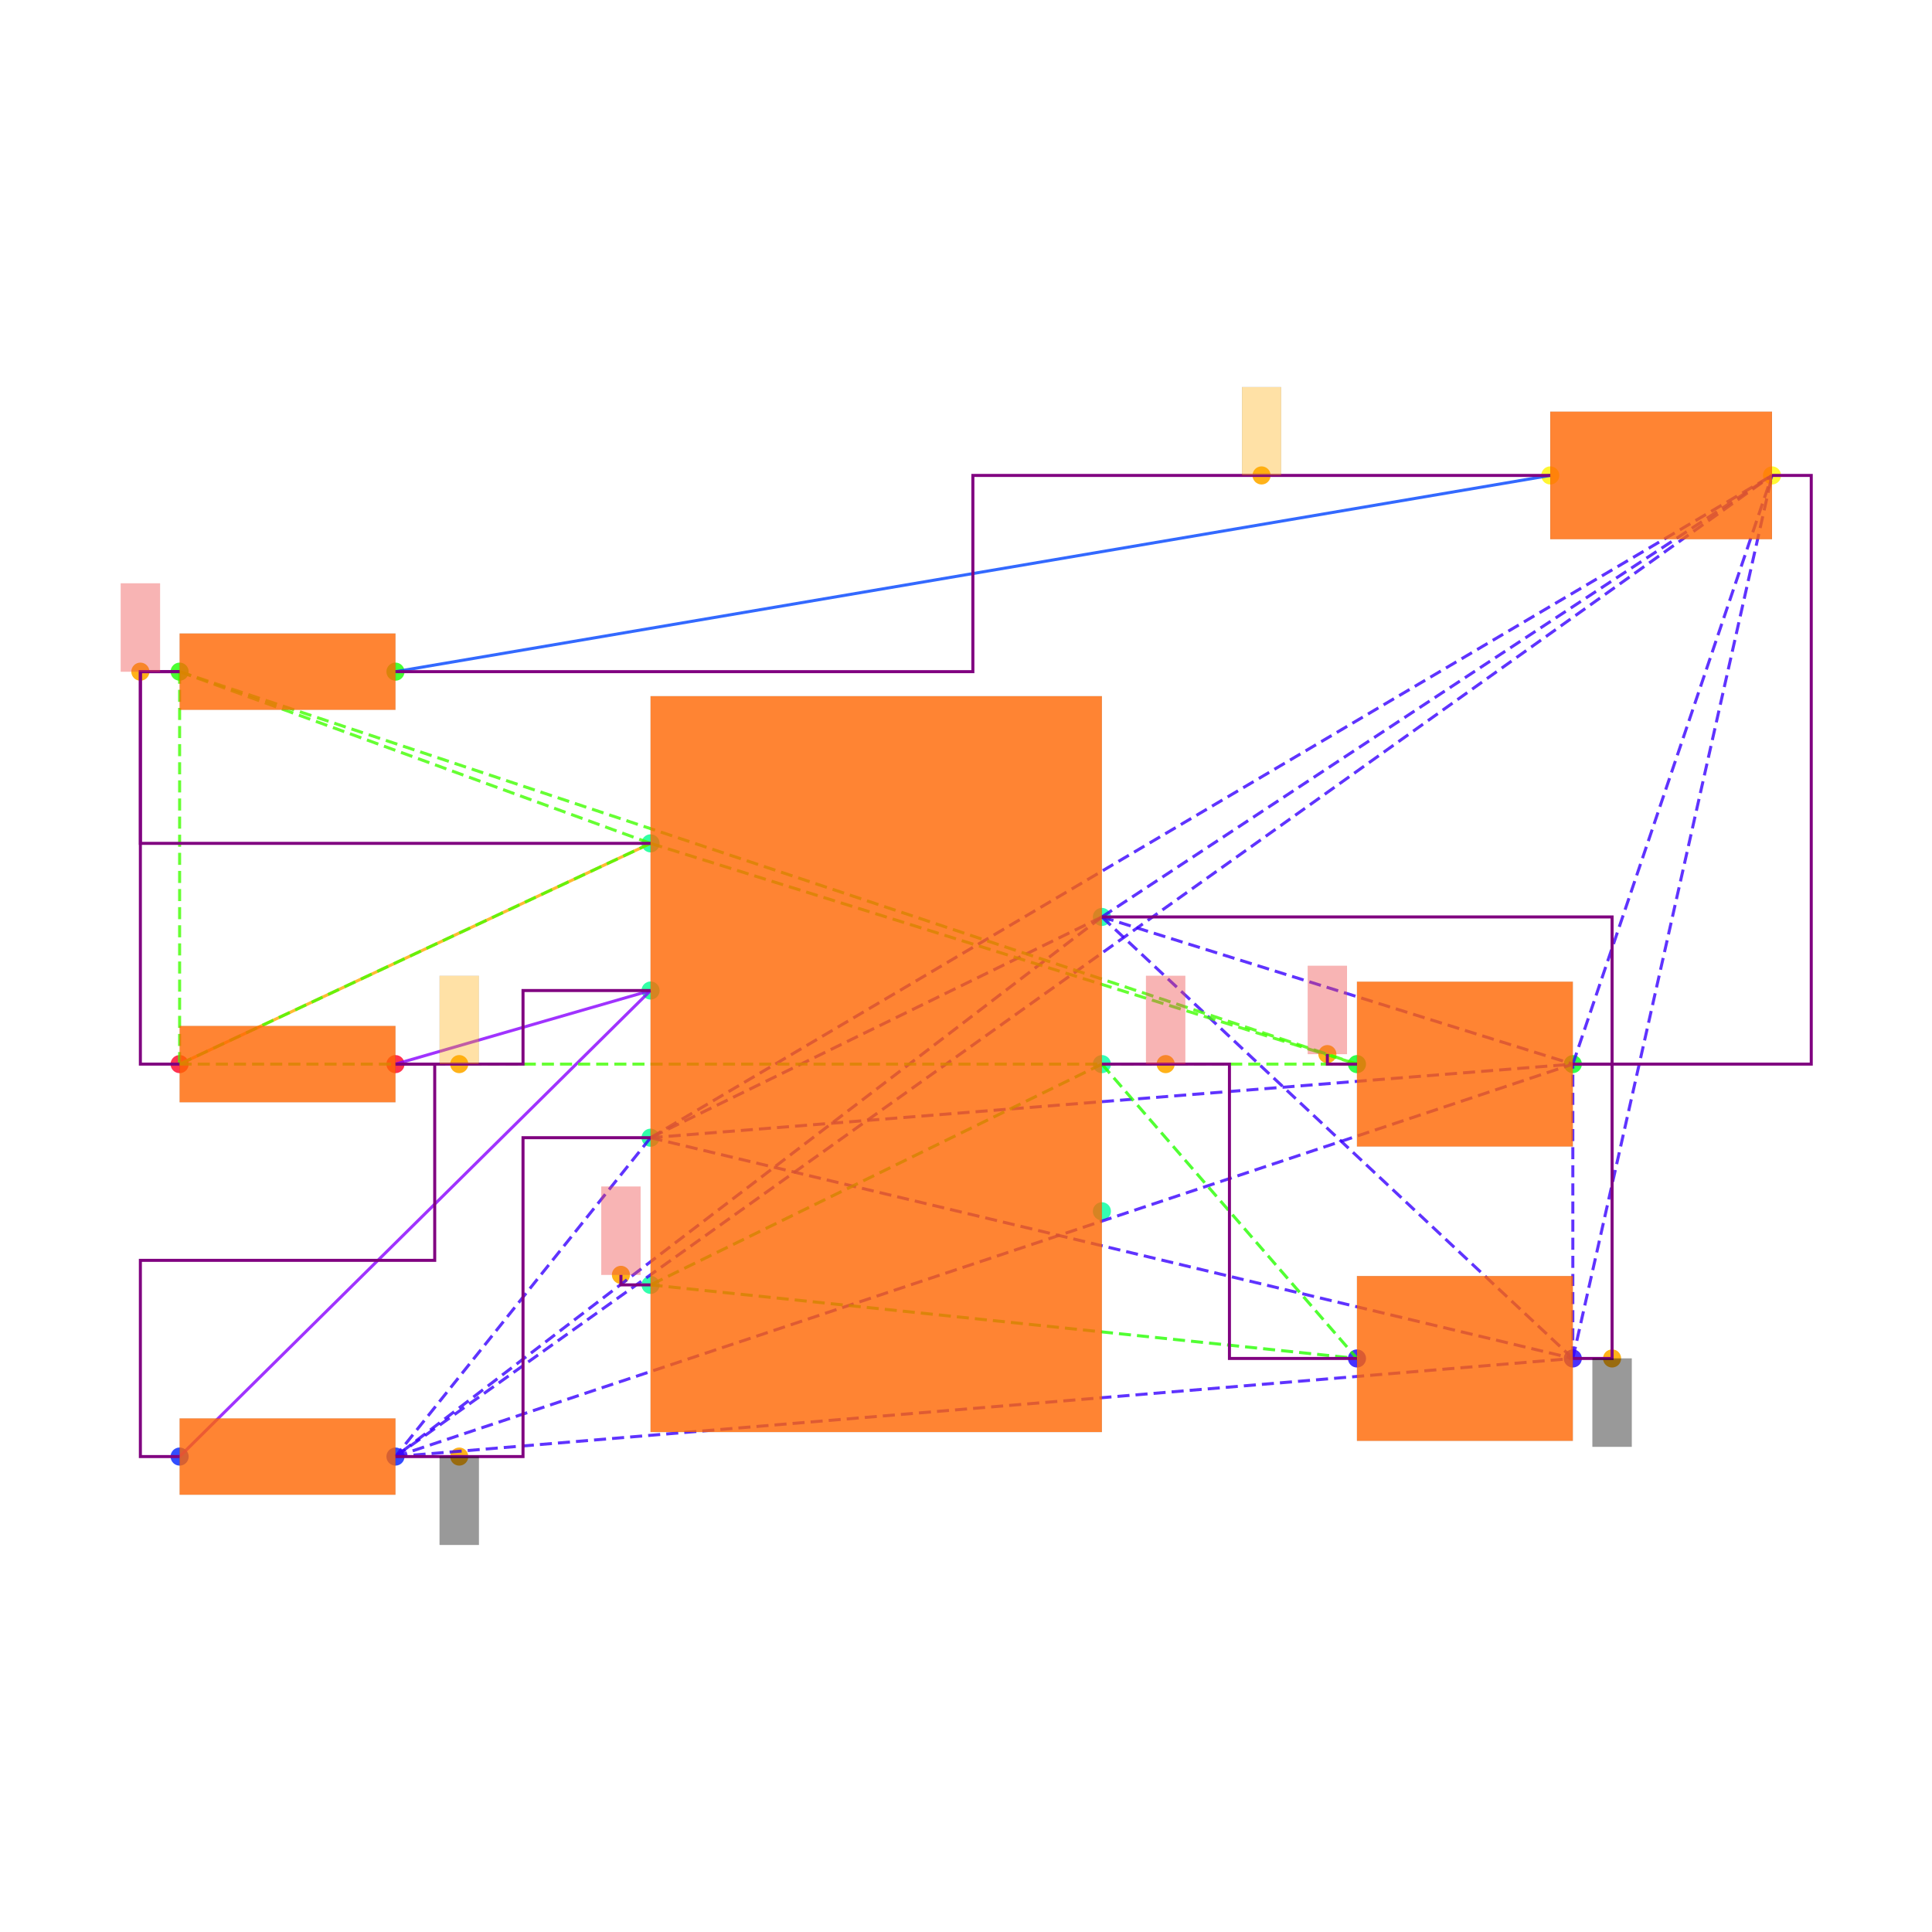
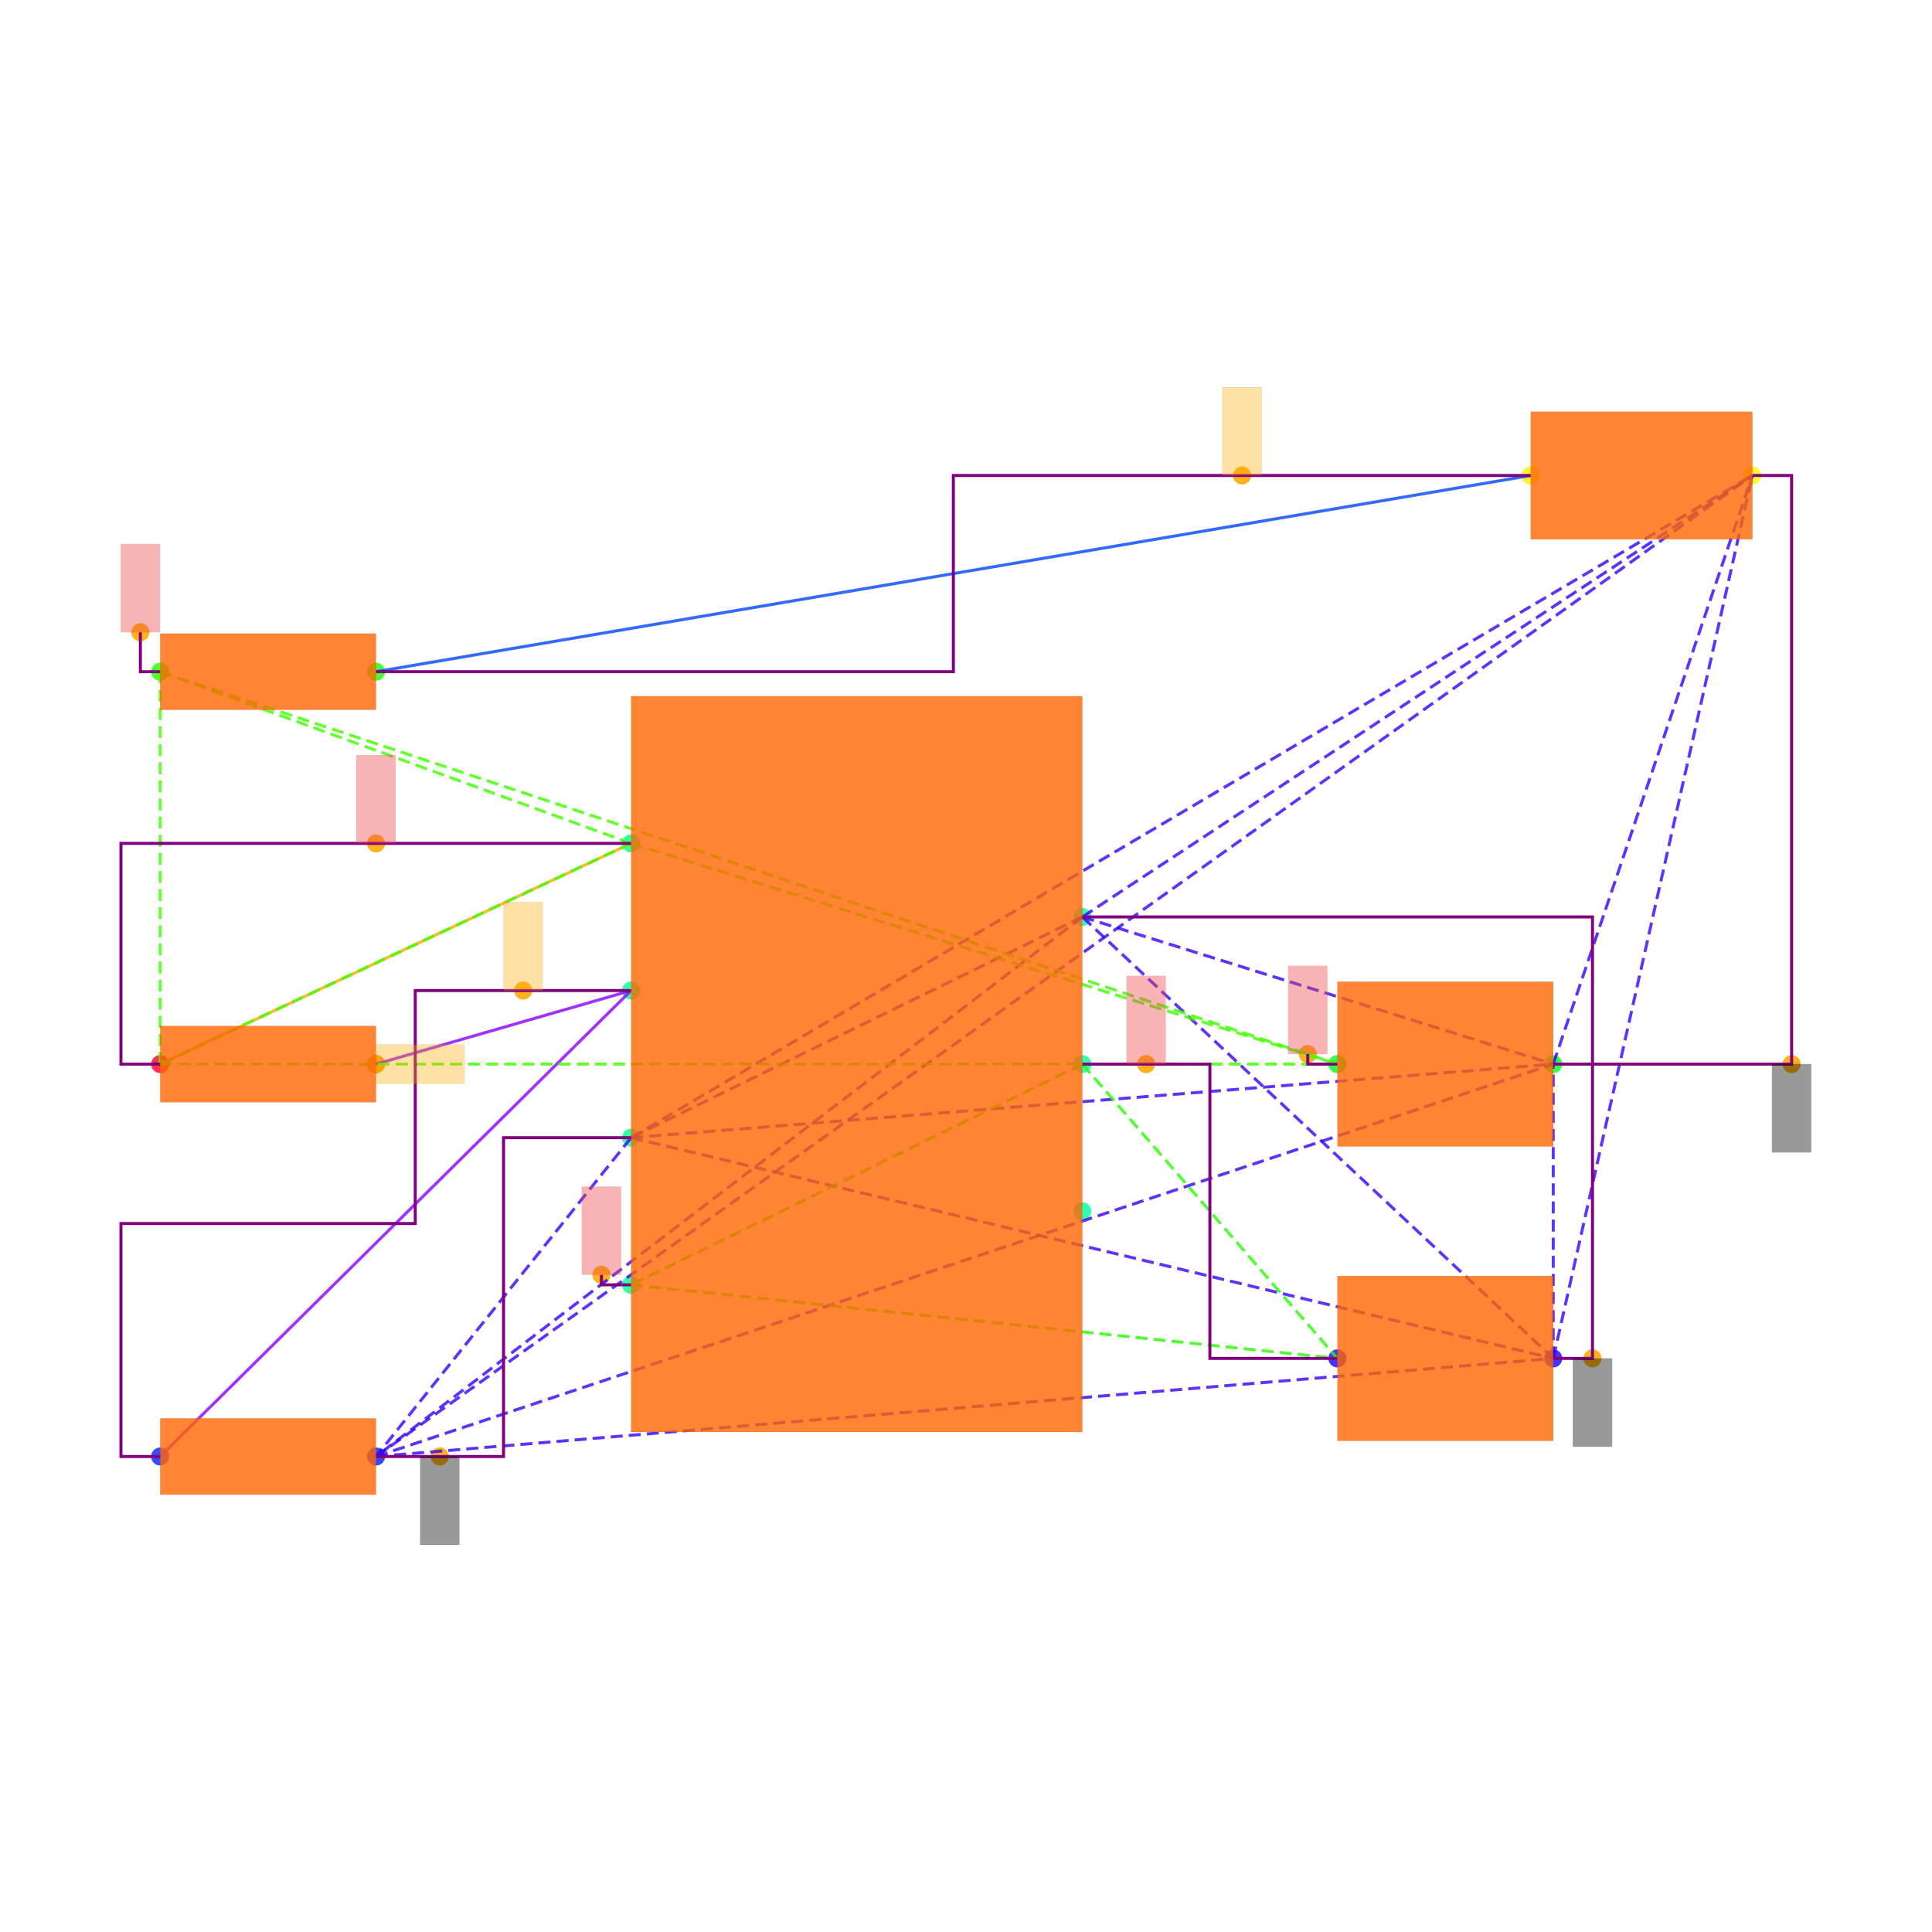
<svg xmlns="http://www.w3.org/2000/svg" width="640" height="640" viewBox="0 0 640 640">
  <rect width="100%" height="100%" fill="white" />
  <g>
-     <circle data-type="point" data-label="PWR1.7 x+" data-x="1.15" data-y="0.75" cx="365.015" cy="303.749" r="3" fill="hsl(159, 100%, 50%, 0.8)" />
-   </g>
-   <g>
-     <circle data-type="point" data-label="PWR1.6 x+" data-x="1.15" data-y="0" cx="365.015" cy="352.501" r="3" fill="hsl(158, 100%, 50%, 0.8)" />
-   </g>
-   <g>
-     <circle data-type="point" data-label="PWR1.5 x+" data-x="1.15" data-y="-0.75" cx="365.015" cy="401.254" r="3" fill="hsl(157, 100%, 50%, 0.8)" />
-   </g>
-   <g>
-     <circle data-type="point" data-label="PWR1.4 x-" data-x="-1.15" data-y="-1.125" cx="215.508" cy="425.63" r="3" fill="hsl(156, 100%, 50%, 0.8)" />
-   </g>
-   <g>
-     <circle data-type="point" data-label="PWR1.3 x-" data-x="-1.15" data-y="-0.375" cx="215.508" cy="376.878" r="3" fill="hsl(155, 100%, 50%, 0.8)" />
-   </g>
-   <g>
-     <circle data-type="point" data-label="PWR1.2 x-" data-x="-1.15" data-y="0.375" cx="215.508" cy="328.125" r="3" fill="hsl(154, 100%, 50%, 0.8)" />
-   </g>
-   <g>
-     <circle data-type="point" data-label="PWR1.1 x-" data-x="-1.15" data-y="1.125" cx="215.508" cy="279.373" r="3" fill="hsl(153, 100%, 50%, 0.8)" />
-   </g>
-   <g>
-     <circle data-type="point" data-label="R6.1 x-" data-x="-3.55" data-y="0" cx="59.501" cy="352.501" r="3" fill="hsl(351, 100%, 50%, 0.8)" />
-   </g>
-   <g>
-     <circle data-type="point" data-label="R6.2 x+" data-x="-2.45" data-y="0" cx="131.004" cy="352.501" r="3" fill="hsl(352, 100%, 50%, 0.8)" />
-   </g>
-   <g>
-     <circle data-type="point" data-label="R7.1 x-" data-x="-3.55" data-y="-1.9999999999999998" cx="59.501" cy="482.507" r="3" fill="hsl(232, 100%, 50%, 0.8)" />
-   </g>
-   <g>
-     <circle data-type="point" data-label="R7.2 x+" data-x="-2.45" data-y="-1.9999999999999998" cx="131.004" cy="482.507" r="3" fill="hsl(233, 100%, 50%, 0.8)" />
-   </g>
-   <g>
-     <circle data-type="point" data-label="R8.1 x-" data-x="-3.55" data-y="2" cx="59.501" cy="222.496" r="3" fill="hsl(113, 100%, 50%, 0.8)" />
-   </g>
-   <g>
-     <circle data-type="point" data-label="R8.2 x+" data-x="-2.45" data-y="2" cx="131.004" cy="222.496" r="3" fill="hsl(114, 100%, 50%, 0.8)" />
-   </g>
-   <g>
-     <circle data-type="point" data-label="C6.1 x-" data-x="2.45" data-y="-1.5" cx="449.518" cy="450.006" r="3" fill="hsl(246, 100%, 50%, 0.8)" />
-   </g>
-   <g>
-     <circle data-type="point" data-label="C6.2 x+" data-x="3.55" data-y="-1.5" cx="521.021" cy="450.006" r="3" fill="hsl(247, 100%, 50%, 0.8)" />
-   </g>
-   <g>
-     <circle data-type="point" data-label="C7.1 x-" data-x="2.45" data-y="0" cx="449.518" cy="352.501" r="3" fill="hsl(127, 100%, 50%, 0.8)" />
-   </g>
-   <g>
-     <circle data-type="point" data-label="C7.2 x+" data-x="3.55" data-y="0" cx="521.021" cy="352.501" r="3" fill="hsl(128, 100%, 50%, 0.8)" />
-   </g>
-   <g>
-     <circle data-type="point" data-label="LED1.1 x-" data-x="3.435" data-y="3" cx="513.546" cy="157.493" r="3" fill="hsl(57, 100%, 50%, 0.8)" />
-   </g>
-   <g>
-     <circle data-type="point" data-label="LED1.2 x+" data-x="4.5649999999999995" data-y="3" cx="586.999" cy="157.493" r="3" fill="hsl(58, 100%, 50%, 0.8)" />
-   </g>
-   <g>
-     <circle data-type="point" data-label="anchorPoint orientation: y-" data-x="3.75" data-y="-1.5" cx="534.022" cy="450.006" r="3" fill="hsl(40, 100%, 50%, 0.9)" />
-   </g>
-   <g>
-     <circle data-type="point" data-label="anchorPoint orientation: y-" data-x="-2.125" data-y="-1.9999999999999998" cx="152.13" cy="482.507" r="3" fill="hsl(40, 100%, 50%, 0.9)" />
-   </g>
-   <g>
-     <circle data-type="point" data-label="anchorPoint orientation: y+" data-x="1.475" data-y="0" cx="386.14" cy="352.501" r="3" fill="hsl(40, 100%, 50%, 0.9)" />
-   </g>
-   <g>
-     <circle data-type="point" data-label="anchorPoint orientation: y+" data-x="-1.301" data-y="-1.074" cx="205.692" cy="422.315" r="3" fill="hsl(40, 100%, 50%, 0.9)" />
-   </g>
-   <g>
-     <circle data-type="point" data-label="anchorPoint orientation: y+" data-x="-2.125" data-y="0" cx="152.13" cy="352.501" r="3" fill="hsl(40, 100%, 50%, 0.9)" />
-   </g>
-   <g>
-     <circle data-type="point" data-label="anchorPoint orientation: y+" data-x="-3.75" data-y="2" cx="46.5" cy="222.496" r="3" fill="hsl(40, 100%, 50%, 0.9)" />
-   </g>
-   <g>
-     <circle data-type="point" data-label="anchorPoint orientation: y+" data-x="2.2990000000000004" data-y="0.051000000000000004" cx="439.703" cy="349.186" r="3" fill="hsl(40, 100%, 50%, 0.9)" />
-   </g>
-   <g>
-     <circle data-type="point" data-label="anchorPoint orientation: y+" data-x="1.96375" data-y="3" cx="417.911" cy="157.493" r="3" fill="hsl(40, 100%, 50%, 0.9)" />
-   </g>
-   <g>
-     <polyline data-points="-3.55,0 -1.15,1.125" data-type="line" data-label="" points="59.501,352.501 215.508,279.373" fill="none" stroke="hsl(40, 100%, 50%, 0.8)" stroke-width="1" />
-   </g>
-   <g>
-     <polyline data-points="3.435,3 -2.45,2" data-type="line" data-label="" points="513.546,157.493 131.004,222.496" fill="none" stroke="hsl(224, 100%, 50%, 0.8)" stroke-width="1" />
-   </g>
-   <g>
-     <polyline data-points="-1.15,0.375 -2.45,0" data-type="line" data-label="" points="215.508,328.125 131.004,352.501" fill="none" stroke="hsl(272, 100%, 50%, 0.8)" stroke-width="1" />
-   </g>
-   <g>
-     <polyline data-points="-1.15,0.375 -3.55,-1.9999999999999998" data-type="line" data-label="" points="215.508,328.125 59.501,482.507" fill="none" stroke="hsl(272, 100%, 50%, 0.8)" stroke-width="1" />
-   </g>
-   <g>
-     <polyline data-points="1.15,0.75 -1.15,-0.375" data-type="line" data-label="" points="365.015,303.749 215.508,376.878" fill="none" stroke="hsl(253, 100%, 50%, 0.8)" stroke-width="1" stroke-dasharray="4 2" />
-   </g>
-   <g>
-     <polyline data-points="1.15,0.75 -2.45,-1.9999999999999998" data-type="line" data-label="" points="365.015,303.749 131.004,482.507" fill="none" stroke="hsl(253, 100%, 50%, 0.8)" stroke-width="1" stroke-dasharray="4 2" />
-   </g>
-   <g>
-     <polyline data-points="1.15,0.75 3.55,-1.5" data-type="line" data-label="" points="365.015,303.749 521.021,450.006" fill="none" stroke="hsl(253, 100%, 50%, 0.8)" stroke-width="1" stroke-dasharray="4 2" />
-   </g>
-   <g>
-     <polyline data-points="1.15,0.75 3.55,0" data-type="line" data-label="" points="365.015,303.749 521.021,352.501" fill="none" stroke="hsl(253, 100%, 50%, 0.8)" stroke-width="1" stroke-dasharray="4 2" />
-   </g>
-   <g>
-     <polyline data-points="1.15,0.75 4.5649999999999995,3" data-type="line" data-label="" points="365.015,303.749 586.999,157.493" fill="none" stroke="hsl(253, 100%, 50%, 0.8)" stroke-width="1" stroke-dasharray="4 2" />
-   </g>
-   <g>
-     <polyline data-points="-1.15,-0.375 -2.45,-1.9999999999999998" data-type="line" data-label="" points="215.508,376.878 131.004,482.507" fill="none" stroke="hsl(253, 100%, 50%, 0.8)" stroke-width="1" stroke-dasharray="4 2" />
-   </g>
-   <g>
-     <polyline data-points="-1.15,-0.375 3.55,-1.5" data-type="line" data-label="" points="215.508,376.878 521.021,450.006" fill="none" stroke="hsl(253, 100%, 50%, 0.8)" stroke-width="1" stroke-dasharray="4 2" />
-   </g>
-   <g>
-     <polyline data-points="-1.15,-0.375 3.55,0" data-type="line" data-label="" points="215.508,376.878 521.021,352.501" fill="none" stroke="hsl(253, 100%, 50%, 0.8)" stroke-width="1" stroke-dasharray="4 2" />
-   </g>
-   <g>
-     <polyline data-points="-1.15,-0.375 4.5649999999999995,3" data-type="line" data-label="" points="215.508,376.878 586.999,157.493" fill="none" stroke="hsl(253, 100%, 50%, 0.8)" stroke-width="1" stroke-dasharray="4 2" />
-   </g>
-   <g>
-     <polyline data-points="-2.45,-1.9999999999999998 3.55,-1.5" data-type="line" data-label="" points="131.004,482.507 521.021,450.006" fill="none" stroke="hsl(253, 100%, 50%, 0.8)" stroke-width="1" stroke-dasharray="4 2" />
-   </g>
-   <g>
-     <polyline data-points="-2.45,-1.9999999999999998 3.55,0" data-type="line" data-label="" points="131.004,482.507 521.021,352.501" fill="none" stroke="hsl(253, 100%, 50%, 0.8)" stroke-width="1" stroke-dasharray="4 2" />
-   </g>
-   <g>
-     <polyline data-points="-2.45,-1.9999999999999998 4.5649999999999995,3" data-type="line" data-label="" points="131.004,482.507 586.999,157.493" fill="none" stroke="hsl(253, 100%, 50%, 0.8)" stroke-width="1" stroke-dasharray="4 2" />
-   </g>
-   <g>
-     <polyline data-points="3.55,-1.5 3.55,0" data-type="line" data-label="" points="521.021,450.006 521.021,352.501" fill="none" stroke="hsl(253, 100%, 50%, 0.8)" stroke-width="1" stroke-dasharray="4 2" />
-   </g>
-   <g>
-     <polyline data-points="3.55,-1.5 4.5649999999999995,3" data-type="line" data-label="" points="521.021,450.006 586.999,157.493" fill="none" stroke="hsl(253, 100%, 50%, 0.8)" stroke-width="1" stroke-dasharray="4 2" />
-   </g>
-   <g>
-     <polyline data-points="3.55,0 4.5649999999999995,3" data-type="line" data-label="" points="521.021,352.501 586.999,157.493" fill="none" stroke="hsl(253, 100%, 50%, 0.8)" stroke-width="1" stroke-dasharray="4 2" />
-   </g>
-   <g>
-     <polyline data-points="1.15,0 -1.15,-1.125" data-type="line" data-label="" points="365.015,352.501 215.508,425.63" fill="none" stroke="hsl(111, 100%, 50%, 0.8)" stroke-width="1" stroke-dasharray="4 2" />
-   </g>
-   <g>
-     <polyline data-points="1.15,0 2.45,-1.5" data-type="line" data-label="" points="365.015,352.501 449.518,450.006" fill="none" stroke="hsl(111, 100%, 50%, 0.8)" stroke-width="1" stroke-dasharray="4 2" />
-   </g>
-   <g>
-     <polyline data-points="-1.15,-1.125 2.45,-1.5" data-type="line" data-label="" points="215.508,425.63 449.518,450.006" fill="none" stroke="hsl(111, 100%, 50%, 0.8)" stroke-width="1" stroke-dasharray="4 2" />
-   </g>
-   <g>
-     <polyline data-points="-1.15,1.125 -3.55,0" data-type="line" data-label="" points="215.508,279.373 59.501,352.501" fill="none" stroke="hsl(105, 100%, 50%, 0.8)" stroke-width="1" stroke-dasharray="4 2" />
-   </g>
-   <g>
-     <polyline data-points="-1.15,1.125 -3.55,2" data-type="line" data-label="" points="215.508,279.373 59.501,222.496" fill="none" stroke="hsl(105, 100%, 50%, 0.8)" stroke-width="1" stroke-dasharray="4 2" />
-   </g>
-   <g>
-     <polyline data-points="-1.15,1.125 2.45,0" data-type="line" data-label="" points="215.508,279.373 449.518,352.501" fill="none" stroke="hsl(105, 100%, 50%, 0.8)" stroke-width="1" stroke-dasharray="4 2" />
-   </g>
-   <g>
-     <polyline data-points="-3.55,0 -3.55,2" data-type="line" data-label="" points="59.501,352.501 59.501,222.496" fill="none" stroke="hsl(105, 100%, 50%, 0.8)" stroke-width="1" stroke-dasharray="4 2" />
-   </g>
-   <g>
-     <polyline data-points="-3.55,0 2.45,0" data-type="line" data-label="" points="59.501,352.501 449.518,352.501" fill="none" stroke="hsl(105, 100%, 50%, 0.8)" stroke-width="1" stroke-dasharray="4 2" />
-   </g>
-   <g>
-     <polyline data-points="-3.55,2 2.45,0" data-type="line" data-label="" points="59.501,222.496 449.518,352.501" fill="none" stroke="hsl(105, 100%, 50%, 0.8)" stroke-width="1" stroke-dasharray="4 2" />
-   </g>
-   <g>
-     <polyline data-points="-3.55,2 -3.75,2 -3.75,1.125 -1.1500000000000004,1.125" data-type="line" data-label="" points="59.501,222.496 46.5,222.496 46.5,279.373 215.508,279.373" fill="none" stroke="purple" stroke-width="1" />
-   </g>
-   <g>
-     <polyline data-points="-3.55,0 -3.75,0 -3.75,2 -3.55,2" data-type="line" data-label="" points="59.501,352.501 46.5,352.501 46.5,222.496 59.501,222.496" fill="none" stroke="purple" stroke-width="1" />
-   </g>
-   <g>
-     <polyline data-points="-2.45,0 -1.8,0 -1.8,0.375 -1.15,0.375" data-type="line" data-label="" points="131.004,352.501 173.256,352.501 173.256,328.125 215.508,328.125" fill="none" stroke="purple" stroke-width="1" />
-   </g>
-   <g>
-     <polyline data-points="-3.55,-1.9999999999999998 -3.75,-1.9999999999999998 -3.75,-0.9999999999999999 -2.25,-0.9999999999999999 -2.25,0 -2.45,0" data-type="line" data-label="" points="59.501,482.507 46.5,482.507 46.5,417.504 144.005,417.504 144.005,352.501 131.004,352.501" fill="none" stroke="purple" stroke-width="1" />
-   </g>
-   <g>
-     <polyline data-points="3.55,0 3.75,0 3.75,-1.5 3.55,-1.5" data-type="line" data-label="" points="521.021,352.501 534.022,352.501 534.022,450.006 521.021,450.006" fill="none" stroke="purple" stroke-width="1" />
-   </g>
-   <g>
-     <polyline data-points="1.15,0.75 3.75,0.75 3.75,0 3.55,0" data-type="line" data-label="" points="365.015,303.749 534.022,303.749 534.022,352.501 521.021,352.501" fill="none" stroke="purple" stroke-width="1" />
-   </g>
-   <g>
-     <polyline data-points="4.5649999999999995,3 4.765,3 4.765,0 3.55,0" data-type="line" data-label="" points="586.999,157.493 600,157.493 600,352.501 521.021,352.501" fill="none" stroke="purple" stroke-width="1" />
-   </g>
-   <g>
-     <polyline data-points="-2.45,-1.9999999999999998 -1.8,-1.9999999999999998 -1.8,-0.375 -1.15,-0.375" data-type="line" data-label="" points="131.004,482.507 173.256,482.507 173.256,376.878 215.508,376.878" fill="none" stroke="purple" stroke-width="1" />
-   </g>
-   <g>
-     <polyline data-points="1.15,0 1.8,0 1.8,-1.5 2.45,-1.5" data-type="line" data-label="" points="365.015,352.501 407.266,352.501 407.266,450.006 449.518,450.006" fill="none" stroke="purple" stroke-width="1" />
-   </g>
-   <g>
-     <polyline data-points="3.435,3 0.49249999999999994,3 0.49249999999999994,2 -2.45,2" data-type="line" data-label="" points="513.546,157.493 322.275,157.493 322.275,222.496 131.004,222.496" fill="none" stroke="purple" stroke-width="1" />
-   </g>
-   <g>
-     <polyline data-points="-1.15,-1.125 -1.301,-1.125 -1.301,-1.074" data-type="line" data-label="" points="215.508,425.63 205.692,425.63 205.692,422.315" fill="none" stroke="purple" stroke-width="1" />
-   </g>
-   <g>
-     <polyline data-points="2.45,0 2.2990000000000004,0 2.2990000000000004,0.051000000000000004" data-type="line" data-label="" points="449.518,352.501 439.703,352.501 439.703,349.186" fill="none" stroke="purple" stroke-width="1" />
-   </g>
-   <g>
-     <rect data-type="rect" data-label="schematic_component_0" data-x="0" data-y="0" x="215.508" y="230.621" width="149.507" height="243.761" fill="hsl(24, 100%, 50%, 0.8)" stroke="black" stroke-width="0.015" />
-   </g>
-   <g>
-     <rect data-type="rect" data-label="schematic_component_1" data-x="-3" data-y="0" x="59.501" y="339.861" width="71.503" height="25.28" fill="hsl(24, 100%, 50%, 0.8)" stroke="black" stroke-width="0.015" />
-   </g>
-   <g>
-     <rect data-type="rect" data-label="schematic_component_2" data-x="-3" data-y="-2" x="59.501" y="469.867" width="71.503" height="25.28" fill="hsl(24, 100%, 50%, 0.8)" stroke="black" stroke-width="0.015" />
-   </g>
-   <g>
-     <rect data-type="rect" data-label="schematic_component_3" data-x="-3" data-y="2" x="59.501" y="209.855" width="71.503" height="25.28" fill="hsl(24, 100%, 50%, 0.8)" stroke="black" stroke-width="0.015" />
-   </g>
-   <g>
-     <rect data-type="rect" data-label="schematic_component_4" data-x="3" data-y="-1.5" x="449.518" y="422.705" width="71.503" height="54.602" fill="hsl(24, 100%, 50%, 0.8)" stroke="black" stroke-width="0.015" />
-   </g>
-   <g>
-     <rect data-type="rect" data-label="schematic_component_5" data-x="3" data-y="0" x="449.518" y="325.2" width="71.503" height="54.602" fill="hsl(24, 100%, 50%, 0.8)" stroke="black" stroke-width="0.015" />
-   </g>
-   <g>
-     <rect data-type="rect" data-label="schematic_component_6" data-x="4" data-y="3" x="513.546" y="136.367" width="73.453" height="42.252" fill="hsl(24, 100%, 50%, 0.8)" stroke="black" stroke-width="0.015" />
-   </g>
-   <g>
-     <rect data-type="rect" data-label="netId: gnd globalConnNetId: connectivity_net3 available orientations: y-" data-x="3.75" data-y="-1.725" x="527.522" y="450.006" width="13.001" height="29.251" fill="#00000066" stroke="#000000" stroke-width="0.015" />
-   </g>
-   <g>
-     <rect data-type="rect" data-label="netId: gnd globalConnNetId: connectivity_net3 available orientations: y-" data-x="-2.125" data-y="-2.2249999999999996" x="145.63" y="482.507" width="13.001" height="29.251" fill="#00000066" stroke="#000000" stroke-width="0.015" />
-   </g>
-   <g>
-     <rect data-type="rect" data-label="netId: v5 globalConnNetId: connectivity_net4 available orientations: y+" data-x="1.475" data-y="0.225" x="379.64" y="323.25" width="13.001" height="29.251" fill="#ef444466" stroke="#ef4444" stroke-width="0.015" />
-   </g>
-   <g>
-     <rect data-type="rect" data-label="netId: v5 globalConnNetId: connectivity_net4 available orientations: y+" data-x="-1.301" data-y="-0.8490000000000001" x="199.192" y="393.063" width="13.001" height="29.251" fill="#ef444466" stroke="#ef4444" stroke-width="0.015" />
-   </g>
-   <g>
-     <rect data-type="rect" data-label="netId: .PWR1 &gt; .FB to .R6 &gt; .pin2 globalConnNetId: connectivity_net2 available orientations: any" data-x="-2.125" data-y="0.225" x="145.63" y="323.25" width="13.001" height="29.251" fill="hsl(40, 100%, 50%, 0.35)" stroke="black" stroke-width="0.015" />
-   </g>
-   <g>
-     <rect data-type="rect" data-label="netId: v3_3 globalConnNetId: connectivity_net0 available orientations: y+" data-x="-3.75" data-y="2.225" x="40" y="193.244" width="13.001" height="29.251" fill="#ef444466" stroke="#ef4444" stroke-width="0.015" />
-   </g>
-   <g>
-     <rect data-type="rect" data-label="netId: v3_3 globalConnNetId: connectivity_net0 available orientations: y+" data-x="2.2990000000000004" data-y="0.276" x="433.203" y="319.935" width="13.001" height="29.251" fill="#ef444466" stroke="#ef4444" stroke-width="0.015" />
-   </g>
-   <g>
-     <rect data-type="rect" data-label="netId: .LED1 &gt; .pos to .R8 &gt; .pin2 globalConnNetId: connectivity_net1 available orientations: any" data-x="1.96375" data-y="3.225" x="411.41" y="128.241" width="13.001" height="29.251" fill="hsl(40, 100%, 50%, 0.35)" stroke="black" stroke-width="0.015" />
+     <circle data-type="point" data-label="PWR1.7 x+" data-x="1.15" data-y="0.75" cx="358.542" cy="303.751" r="3" fill="hsl(159, 100%, 50%, 0.8)" />
+   </g>
+   <g>
+     <circle data-type="point" data-label="PWR1.6 x+" data-x="1.15" data-y="0" cx="358.542" cy="352.498" r="3" fill="hsl(158, 100%, 50%, 0.8)" />
+   </g>
+   <g>
+     <circle data-type="point" data-label="PWR1.5 x+" data-x="1.15" data-y="-0.75" cx="358.542" cy="401.244" r="3" fill="hsl(157, 100%, 50%, 0.8)" />
+   </g>
+   <g>
+     <circle data-type="point" data-label="PWR1.4 x-" data-x="-1.15" data-y="-1.125" cx="209.053" cy="425.617" r="3" fill="hsl(156, 100%, 50%, 0.8)" />
+   </g>
+   <g>
+     <circle data-type="point" data-label="PWR1.3 x-" data-x="-1.15" data-y="-0.375" cx="209.053" cy="376.871" r="3" fill="hsl(155, 100%, 50%, 0.8)" />
+   </g>
+   <g>
+     <circle data-type="point" data-label="PWR1.2 x-" data-x="-1.15" data-y="0.375" cx="209.053" cy="328.124" r="3" fill="hsl(154, 100%, 50%, 0.8)" />
+   </g>
+   <g>
+     <circle data-type="point" data-label="PWR1.1 x-" data-x="-1.15" data-y="1.125" cx="209.053" cy="279.378" r="3" fill="hsl(153, 100%, 50%, 0.8)" />
+   </g>
+   <g>
+     <circle data-type="point" data-label="R6.1 x-" data-x="-3.55" data-y="0" cx="53.064" cy="352.498" r="3" fill="hsl(351, 100%, 50%, 0.8)" />
+   </g>
+   <g>
+     <circle data-type="point" data-label="R6.2 x+" data-x="-2.45" data-y="0" cx="124.559" cy="352.498" r="3" fill="hsl(352, 100%, 50%, 0.8)" />
+   </g>
+   <g>
+     <circle data-type="point" data-label="R7.1 x-" data-x="-3.55" data-y="-1.9999999999999998" cx="53.064" cy="482.488" r="3" fill="hsl(232, 100%, 50%, 0.8)" />
+   </g>
+   <g>
+     <circle data-type="point" data-label="R7.2 x+" data-x="-2.45" data-y="-1.9999999999999998" cx="124.559" cy="482.488" r="3" fill="hsl(233, 100%, 50%, 0.8)" />
+   </g>
+   <g>
+     <circle data-type="point" data-label="R8.1 x-" data-x="-3.55" data-y="2" cx="53.064" cy="222.507" r="3" fill="hsl(113, 100%, 50%, 0.8)" />
+   </g>
+   <g>
+     <circle data-type="point" data-label="R8.2 x+" data-x="-2.45" data-y="2" cx="124.559" cy="222.507" r="3" fill="hsl(114, 100%, 50%, 0.8)" />
+   </g>
+   <g>
+     <circle data-type="point" data-label="C6.1 x-" data-x="2.45" data-y="-1.5" cx="443.036" cy="449.991" r="3" fill="hsl(246, 100%, 50%, 0.8)" />
+   </g>
+   <g>
+     <circle data-type="point" data-label="C6.2 x+" data-x="3.55" data-y="-1.5" cx="514.531" cy="449.991" r="3" fill="hsl(247, 100%, 50%, 0.8)" />
+   </g>
+   <g>
+     <circle data-type="point" data-label="C7.1 x-" data-x="2.45" data-y="0" cx="443.036" cy="352.498" r="3" fill="hsl(127, 100%, 50%, 0.8)" />
+   </g>
+   <g>
+     <circle data-type="point" data-label="C7.2 x+" data-x="3.55" data-y="0" cx="514.531" cy="352.498" r="3" fill="hsl(128, 100%, 50%, 0.8)" />
+   </g>
+   <g>
+     <circle data-type="point" data-label="LED1.1 x-" data-x="3.435" data-y="3" cx="507.057" cy="157.512" r="3" fill="hsl(57, 100%, 50%, 0.8)" />
+   </g>
+   <g>
+     <circle data-type="point" data-label="LED1.2 x+" data-x="4.5649999999999995" data-y="3" cx="580.501" cy="157.512" r="3" fill="hsl(58, 100%, 50%, 0.8)" />
+   </g>
+   <g>
+     <circle data-type="point" data-label="" data-x="3.75" data-y="-1.5" cx="527.53" cy="449.991" r="3" fill="hsl(40, 100%, 50%, 0.9)" />
+   </g>
+   <g>
+     <circle data-type="point" data-label="" data-x="-2.125" data-y="-1.9999999999999998" cx="145.682" cy="482.488" r="3" fill="hsl(40, 100%, 50%, 0.9)" />
+   </g>
+   <g>
+     <circle data-type="point" data-label="" data-x="4.765" data-y="0" cx="593.5" cy="352.498" r="3" fill="hsl(40, 100%, 50%, 0.9)" />
+   </g>
+   <g>
+     <circle data-type="point" data-label="" data-x="1.475" data-y="0" cx="379.666" cy="352.498" r="3" fill="hsl(40, 100%, 50%, 0.9)" />
+   </g>
+   <g>
+     <circle data-type="point" data-label="" data-x="-1.301" data-y="-1.074" cx="199.239" cy="422.303" r="3" fill="hsl(40, 100%, 50%, 0.9)" />
+   </g>
+   <g>
+     <circle data-type="point" data-label="" data-x="-1.7" data-y="0.375" cx="173.305" cy="328.124" r="3" fill="hsl(40, 100%, 50%, 0.9)" />
+   </g>
+   <g>
+     <circle data-type="point" data-label="" data-x="-2.45" data-y="0" cx="124.559" cy="352.498" r="3" fill="hsl(40, 100%, 50%, 0.9)" />
+   </g>
+   <g>
+     <circle data-type="point" data-label="" data-x="-2.45" data-y="1.125" cx="124.559" cy="279.378" r="3" fill="hsl(40, 100%, 50%, 0.9)" />
+   </g>
+   <g>
+     <circle data-type="point" data-label="" data-x="-3.651" data-y="2.201" cx="46.5" cy="209.443" r="3" fill="hsl(40, 100%, 50%, 0.9)" />
+   </g>
+   <g>
+     <circle data-type="point" data-label="" data-x="2.2990000000000004" data-y="0.051000000000000004" cx="433.222" cy="349.183" r="3" fill="hsl(40, 100%, 50%, 0.9)" />
+   </g>
+   <g>
+     <circle data-type="point" data-label="" data-x="1.96375" data-y="3" cx="411.432" cy="157.512" r="3" fill="hsl(40, 100%, 50%, 0.9)" />
+   </g>
+   <g>
+     <polyline data-points="-3.55,0 -1.15,1.125" data-type="line" data-label="" points="53.064,352.498 209.053,279.378" fill="none" stroke="hsl(40, 100%, 50%, 0.8)" stroke-width="1" />
+   </g>
+   <g>
+     <polyline data-points="3.435,3 -2.45,2" data-type="line" data-label="" points="507.057,157.512 124.559,222.507" fill="none" stroke="hsl(224, 100%, 50%, 0.8)" stroke-width="1" />
+   </g>
+   <g>
+     <polyline data-points="-1.15,0.375 -2.45,0" data-type="line" data-label="" points="209.053,328.124 124.559,352.498" fill="none" stroke="hsl(272, 100%, 50%, 0.8)" stroke-width="1" />
+   </g>
+   <g>
+     <polyline data-points="-1.15,0.375 -3.55,-1.9999999999999998" data-type="line" data-label="" points="209.053,328.124 53.064,482.488" fill="none" stroke="hsl(272, 100%, 50%, 0.8)" stroke-width="1" />
+   </g>
+   <g>
+     <polyline data-points="1.15,0.75 -1.15,-0.375" data-type="line" data-label="" points="358.542,303.751 209.053,376.871" fill="none" stroke="hsl(253, 100%, 50%, 0.8)" stroke-width="1" stroke-dasharray="4 2" />
+   </g>
+   <g>
+     <polyline data-points="1.15,0.75 -2.45,-1.9999999999999998" data-type="line" data-label="" points="358.542,303.751 124.559,482.488" fill="none" stroke="hsl(253, 100%, 50%, 0.8)" stroke-width="1" stroke-dasharray="4 2" />
+   </g>
+   <g>
+     <polyline data-points="1.15,0.75 3.55,-1.5" data-type="line" data-label="" points="358.542,303.751 514.531,449.991" fill="none" stroke="hsl(253, 100%, 50%, 0.8)" stroke-width="1" stroke-dasharray="4 2" />
+   </g>
+   <g>
+     <polyline data-points="1.15,0.75 3.55,0" data-type="line" data-label="" points="358.542,303.751 514.531,352.498" fill="none" stroke="hsl(253, 100%, 50%, 0.8)" stroke-width="1" stroke-dasharray="4 2" />
+   </g>
+   <g>
+     <polyline data-points="1.15,0.75 4.5649999999999995,3" data-type="line" data-label="" points="358.542,303.751 580.501,157.512" fill="none" stroke="hsl(253, 100%, 50%, 0.8)" stroke-width="1" stroke-dasharray="4 2" />
+   </g>
+   <g>
+     <polyline data-points="-1.15,-0.375 -2.45,-1.9999999999999998" data-type="line" data-label="" points="209.053,376.871 124.559,482.488" fill="none" stroke="hsl(253, 100%, 50%, 0.8)" stroke-width="1" stroke-dasharray="4 2" />
+   </g>
+   <g>
+     <polyline data-points="-1.15,-0.375 3.55,-1.5" data-type="line" data-label="" points="209.053,376.871 514.531,449.991" fill="none" stroke="hsl(253, 100%, 50%, 0.8)" stroke-width="1" stroke-dasharray="4 2" />
+   </g>
+   <g>
+     <polyline data-points="-1.15,-0.375 3.55,0" data-type="line" data-label="" points="209.053,376.871 514.531,352.498" fill="none" stroke="hsl(253, 100%, 50%, 0.8)" stroke-width="1" stroke-dasharray="4 2" />
+   </g>
+   <g>
+     <polyline data-points="-1.15,-0.375 4.5649999999999995,3" data-type="line" data-label="" points="209.053,376.871 580.501,157.512" fill="none" stroke="hsl(253, 100%, 50%, 0.8)" stroke-width="1" stroke-dasharray="4 2" />
+   </g>
+   <g>
+     <polyline data-points="-2.45,-1.9999999999999998 3.55,-1.5" data-type="line" data-label="" points="124.559,482.488 514.531,449.991" fill="none" stroke="hsl(253, 100%, 50%, 0.8)" stroke-width="1" stroke-dasharray="4 2" />
+   </g>
+   <g>
+     <polyline data-points="-2.45,-1.9999999999999998 3.55,0" data-type="line" data-label="" points="124.559,482.488 514.531,352.498" fill="none" stroke="hsl(253, 100%, 50%, 0.8)" stroke-width="1" stroke-dasharray="4 2" />
+   </g>
+   <g>
+     <polyline data-points="-2.45,-1.9999999999999998 4.5649999999999995,3" data-type="line" data-label="" points="124.559,482.488 580.501,157.512" fill="none" stroke="hsl(253, 100%, 50%, 0.8)" stroke-width="1" stroke-dasharray="4 2" />
+   </g>
+   <g>
+     <polyline data-points="3.55,-1.5 3.55,0" data-type="line" data-label="" points="514.531,449.991 514.531,352.498" fill="none" stroke="hsl(253, 100%, 50%, 0.8)" stroke-width="1" stroke-dasharray="4 2" />
+   </g>
+   <g>
+     <polyline data-points="3.55,-1.5 4.5649999999999995,3" data-type="line" data-label="" points="514.531,449.991 580.501,157.512" fill="none" stroke="hsl(253, 100%, 50%, 0.8)" stroke-width="1" stroke-dasharray="4 2" />
+   </g>
+   <g>
+     <polyline data-points="3.55,0 4.5649999999999995,3" data-type="line" data-label="" points="514.531,352.498 580.501,157.512" fill="none" stroke="hsl(253, 100%, 50%, 0.8)" stroke-width="1" stroke-dasharray="4 2" />
+   </g>
+   <g>
+     <polyline data-points="1.15,0 -1.15,-1.125" data-type="line" data-label="" points="358.542,352.498 209.053,425.617" fill="none" stroke="hsl(111, 100%, 50%, 0.8)" stroke-width="1" stroke-dasharray="4 2" />
+   </g>
+   <g>
+     <polyline data-points="1.15,0 2.45,-1.5" data-type="line" data-label="" points="358.542,352.498 443.036,449.991" fill="none" stroke="hsl(111, 100%, 50%, 0.8)" stroke-width="1" stroke-dasharray="4 2" />
+   </g>
+   <g>
+     <polyline data-points="-1.15,-1.125 2.45,-1.5" data-type="line" data-label="" points="209.053,425.617 443.036,449.991" fill="none" stroke="hsl(111, 100%, 50%, 0.8)" stroke-width="1" stroke-dasharray="4 2" />
+   </g>
+   <g>
+     <polyline data-points="-1.15,1.125 -3.55,0" data-type="line" data-label="" points="209.053,279.378 53.064,352.498" fill="none" stroke="hsl(105, 100%, 50%, 0.8)" stroke-width="1" stroke-dasharray="4 2" />
+   </g>
+   <g>
+     <polyline data-points="-1.15,1.125 -3.55,2" data-type="line" data-label="" points="209.053,279.378 53.064,222.507" fill="none" stroke="hsl(105, 100%, 50%, 0.8)" stroke-width="1" stroke-dasharray="4 2" />
+   </g>
+   <g>
+     <polyline data-points="-1.15,1.125 2.45,0" data-type="line" data-label="" points="209.053,279.378 443.036,352.498" fill="none" stroke="hsl(105, 100%, 50%, 0.8)" stroke-width="1" stroke-dasharray="4 2" />
+   </g>
+   <g>
+     <polyline data-points="-3.55,0 -3.55,2" data-type="line" data-label="" points="53.064,352.498 53.064,222.507" fill="none" stroke="hsl(105, 100%, 50%, 0.8)" stroke-width="1" stroke-dasharray="4 2" />
+   </g>
+   <g>
+     <polyline data-points="-3.55,0 2.45,0" data-type="line" data-label="" points="53.064,352.498 443.036,352.498" fill="none" stroke="hsl(105, 100%, 50%, 0.8)" stroke-width="1" stroke-dasharray="4 2" />
+   </g>
+   <g>
+     <polyline data-points="-3.55,2 2.45,0" data-type="line" data-label="" points="53.064,222.507 443.036,352.498" fill="none" stroke="hsl(105, 100%, 50%, 0.8)" stroke-width="1" stroke-dasharray="4 2" />
+   </g>
+   <g>
+     <polyline data-points="-1.1500000000000004,1.125 -3.75,1.125 -3.75,0 -3.55,0" data-type="line" data-label="" points="209.053,279.378 40.065,279.378 40.065,352.498 53.064,352.498" fill="none" stroke="purple" stroke-width="1" />
+   </g>
+   <g>
+     <polyline data-points="-1.15,0.375 -2.25,0.375 -2.25,-0.8124999999999999 -3.75,-0.8124999999999999 -3.75,-1.9999999999999998 -3.55,-1.9999999999999998" data-type="line" data-label="" points="209.053,328.124 137.558,328.124 137.558,405.306 40.065,405.306 40.065,482.488 53.064,482.488" fill="none" stroke="purple" stroke-width="1" />
+   </g>
+   <g>
+     <polyline data-points="3.55,-1.5 3.75,-1.5 3.75,0.75 1.15,0.75" data-type="line" data-label="" points="514.531,449.991 527.53,449.991 527.53,303.751 358.542,303.751" fill="none" stroke="purple" stroke-width="1" />
+   </g>
+   <g>
+     <polyline data-points="4.5649999999999995,3 4.765,3 4.765,0 3.55,0" data-type="line" data-label="" points="580.501,157.512 593.5,157.512 593.5,352.498 514.531,352.498" fill="none" stroke="purple" stroke-width="1" />
+   </g>
+   <g>
+     <polyline data-points="-2.45,-1.9999999999999998 -1.8,-1.9999999999999998 -1.8,-0.375 -1.15,-0.375" data-type="line" data-label="" points="124.559,482.488 166.806,482.488 166.806,376.871 209.053,376.871" fill="none" stroke="purple" stroke-width="1" />
+   </g>
+   <g>
+     <polyline data-points="1.15,0 1.8,0 1.8,-1.5 2.45,-1.5" data-type="line" data-label="" points="358.542,352.498 400.789,352.498 400.789,449.991 443.036,449.991" fill="none" stroke="purple" stroke-width="1" />
+   </g>
+   <g>
+     <polyline data-points="3.435,3 0.49249999999999994,3 0.49249999999999994,2 -2.45,2" data-type="line" data-label="" points="507.057,157.512 315.808,157.512 315.808,222.507 124.559,222.507" fill="none" stroke="purple" stroke-width="1" />
+   </g>
+   <g>
+     <polyline data-points="-1.15,-1.125 -1.301,-1.125 -1.301,-1.074" data-type="line" data-label="" points="209.053,425.617 199.239,425.617 199.239,422.303" fill="none" stroke="purple" stroke-width="1" />
+   </g>
+   <g>
+     <polyline data-points="-3.55,2 -3.651,2 -3.651,2.201" data-type="line" data-label="" points="53.064,222.507 46.5,222.507 46.5,209.443" fill="none" stroke="purple" stroke-width="1" />
+   </g>
+   <g>
+     <polyline data-points="2.45,0 2.2990000000000004,0 2.2990000000000004,0.051000000000000004" data-type="line" data-label="" points="443.036,352.498 433.222,352.498 433.222,349.183" fill="none" stroke="purple" stroke-width="1" />
+   </g>
+   <g>
+     <rect data-type="rect" data-label="schematic_component_0" data-x="0" data-y="0" x="209.053" y="230.631" width="149.489" height="243.733" fill="hsl(24, 100%, 50%, 0.8)" stroke="black" stroke-width="0.015" />
+   </g>
+   <g>
+     <rect data-type="rect" data-label="schematic_component_1" data-x="-3" data-y="0" x="53.064" y="339.859" width="71.495" height="25.277" fill="hsl(24, 100%, 50%, 0.8)" stroke="black" stroke-width="0.015" />
+   </g>
+   <g>
+     <rect data-type="rect" data-label="schematic_component_2" data-x="-3" data-y="-2" x="53.064" y="469.85" width="71.495" height="25.277" fill="hsl(24, 100%, 50%, 0.8)" stroke="black" stroke-width="0.015" />
+   </g>
+   <g>
+     <rect data-type="rect" data-label="schematic_component_3" data-x="-3" data-y="2" x="53.064" y="209.868" width="71.495" height="25.277" fill="hsl(24, 100%, 50%, 0.8)" stroke="black" stroke-width="0.015" />
+   </g>
+   <g>
+     <rect data-type="rect" data-label="schematic_component_4" data-x="3" data-y="-1.5" x="443.036" y="422.693" width="71.495" height="54.596" fill="hsl(24, 100%, 50%, 0.8)" stroke="black" stroke-width="0.015" />
+   </g>
+   <g>
+     <rect data-type="rect" data-label="schematic_component_5" data-x="3" data-y="0" x="443.036" y="325.2" width="71.495" height="54.596" fill="hsl(24, 100%, 50%, 0.8)" stroke="black" stroke-width="0.015" />
+   </g>
+   <g>
+     <rect data-type="rect" data-label="schematic_component_6" data-x="4" data-y="3" x="507.057" y="136.388" width="73.445" height="42.247" fill="hsl(24, 100%, 50%, 0.8)" stroke="black" stroke-width="0.015" />
+   </g>
+   <g>
+     <rect data-type="rect" data-label="netId: gnd globalConnNetId: connectivity_net3" data-x="3.75" data-y="-1.725" x="521.031" y="449.991" width="12.999" height="29.248" fill="#00000066" stroke="#000000" stroke-width="0.015" />
+   </g>
+   <g>
+     <rect data-type="rect" data-label="netId: gnd globalConnNetId: connectivity_net3" data-x="-2.125" data-y="-2.2249999999999996" x="139.183" y="482.488" width="12.999" height="29.248" fill="#00000066" stroke="#000000" stroke-width="0.015" />
+   </g>
+   <g>
+     <rect data-type="rect" data-label="netId: gnd globalConnNetId: connectivity_net3" data-x="4.765" data-y="-0.225" x="587.001" y="352.498" width="12.999" height="29.248" fill="#00000066" stroke="#000000" stroke-width="0.015" />
+   </g>
+   <g>
+     <rect data-type="rect" data-label="netId: v5 globalConnNetId: connectivity_net4" data-x="1.475" data-y="0.225" x="373.166" y="323.25" width="12.999" height="29.248" fill="#ef444466" stroke="#ef4444" stroke-width="0.015" />
+   </g>
+   <g>
+     <rect data-type="rect" data-label="netId: v5 globalConnNetId: connectivity_net4" data-x="-1.301" data-y="-0.8490000000000001" x="192.739" y="393.055" width="12.999" height="29.248" fill="#ef444466" stroke="#ef4444" stroke-width="0.015" />
+   </g>
+   <g>
+     <rect data-type="rect" data-label="netId: .PWR1 &gt; .FB to .R6 &gt; .pin2 globalConnNetId: connectivity_net2" data-x="-1.7" data-y="0.6" x="166.806" y="298.877" width="12.999" height="29.248" fill="hsl(40, 100%, 50%, 0.35)" stroke="black" stroke-width="0.015" />
+   </g>
+   <g>
+     <rect data-type="rect" data-label="netId: .PWR1 &gt; .FB to .R6 &gt; .pin2 globalConnNetId: connectivity_net2" data-x="-2.224" data-y="0" x="124.624" y="345.998" width="29.248" height="12.999" fill="hsl(40, 100%, 50%, 0.35)" stroke="black" stroke-width="0.015" />
+   </g>
+   <g>
+     <rect data-type="rect" data-label="netId: v3_3 globalConnNetId: connectivity_net0" data-x="-2.45" data-y="1.35" x="118.059" y="250.13" width="12.999" height="29.248" fill="#ef444466" stroke="#ef4444" stroke-width="0.015" />
+   </g>
+   <g>
+     <rect data-type="rect" data-label="netId: v3_3 globalConnNetId: connectivity_net0" data-x="-3.651" data-y="2.426" x="40" y="180.195" width="12.999" height="29.248" fill="#ef444466" stroke="#ef4444" stroke-width="0.015" />
+   </g>
+   <g>
+     <rect data-type="rect" data-label="netId: v3_3 globalConnNetId: connectivity_net0" data-x="2.2990000000000004" data-y="0.276" x="426.722" y="319.935" width="12.999" height="29.248" fill="#ef444466" stroke="#ef4444" stroke-width="0.015" />
+   </g>
+   <g>
+     <rect data-type="rect" data-label="netId: .LED1 &gt; .pos to .R8 &gt; .pin2 globalConnNetId: connectivity_net1" data-x="1.96375" data-y="3.225" x="404.933" y="128.264" width="12.999" height="29.248" fill="hsl(40, 100%, 50%, 0.35)" stroke="black" stroke-width="0.015" />
  </g>
  <g id="crosshair" style="display: none">
    <line id="crosshair-h" y1="0" y2="640" stroke="#666" stroke-width="0.5" />
    <line id="crosshair-v" x1="0" x2="640" stroke="#666" stroke-width="0.5" />
    <text id="coordinates" font-family="monospace" font-size="12" fill="#666" />
  </g>
</svg>
